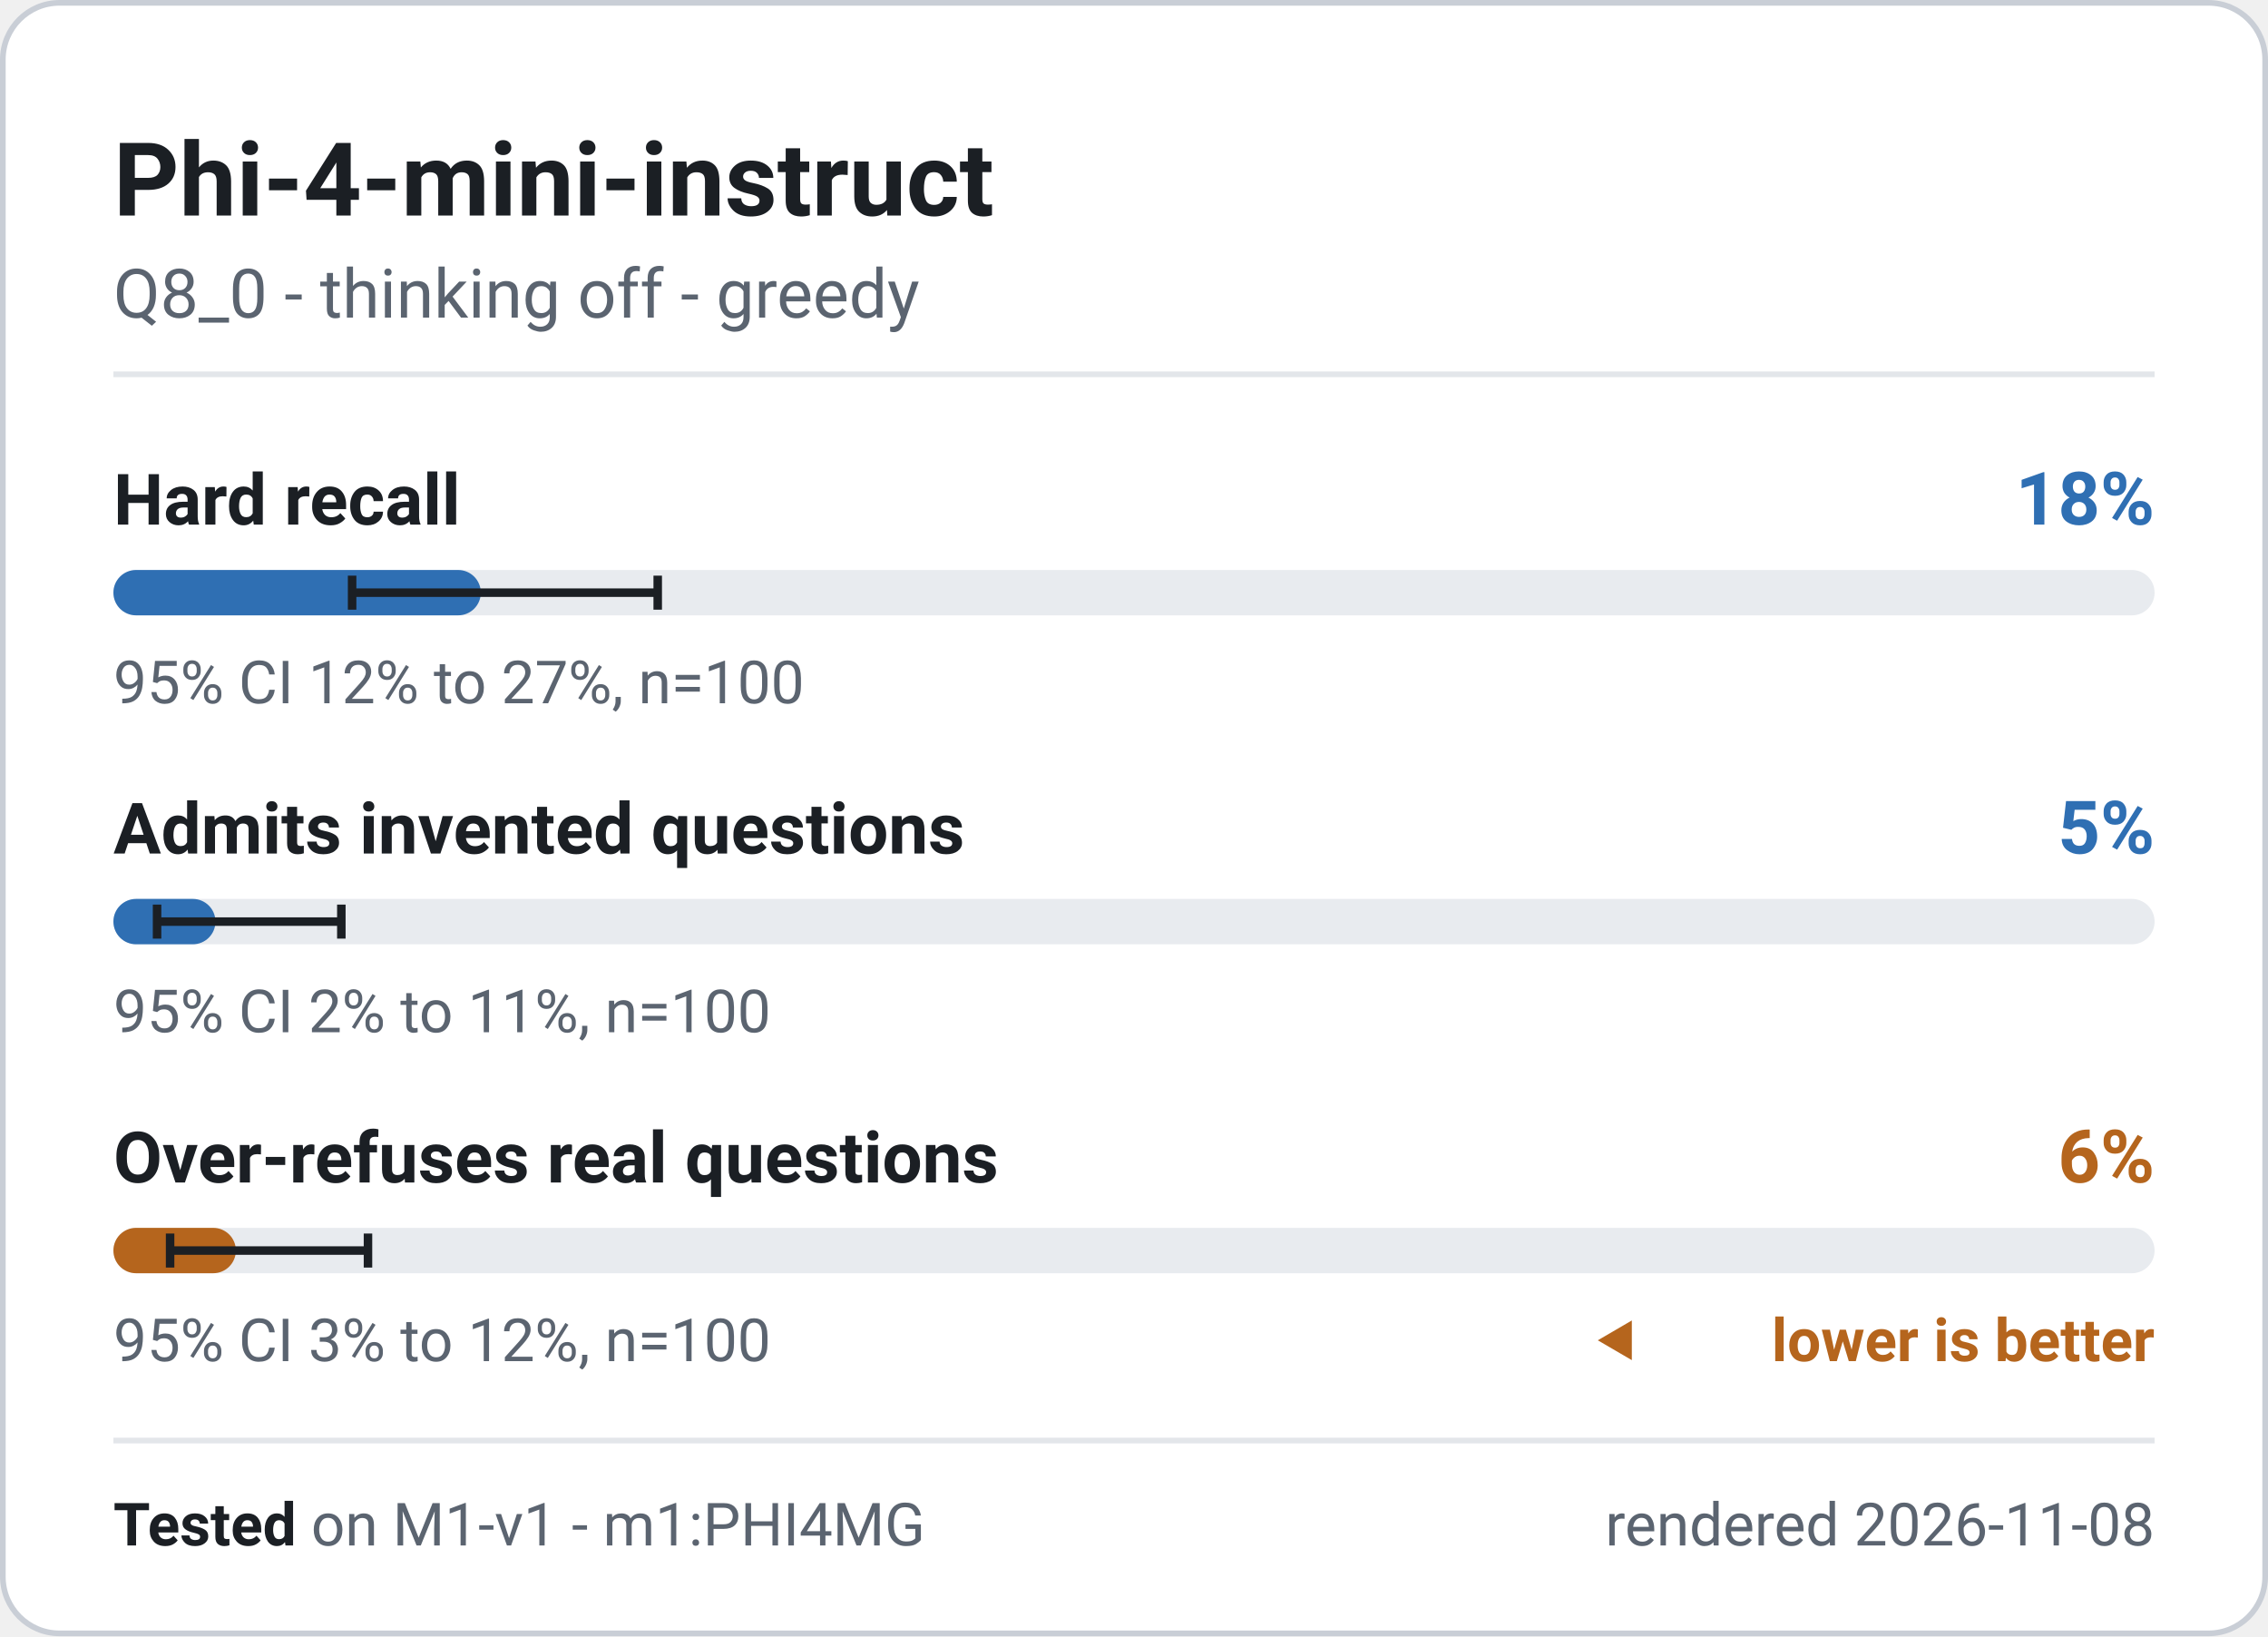
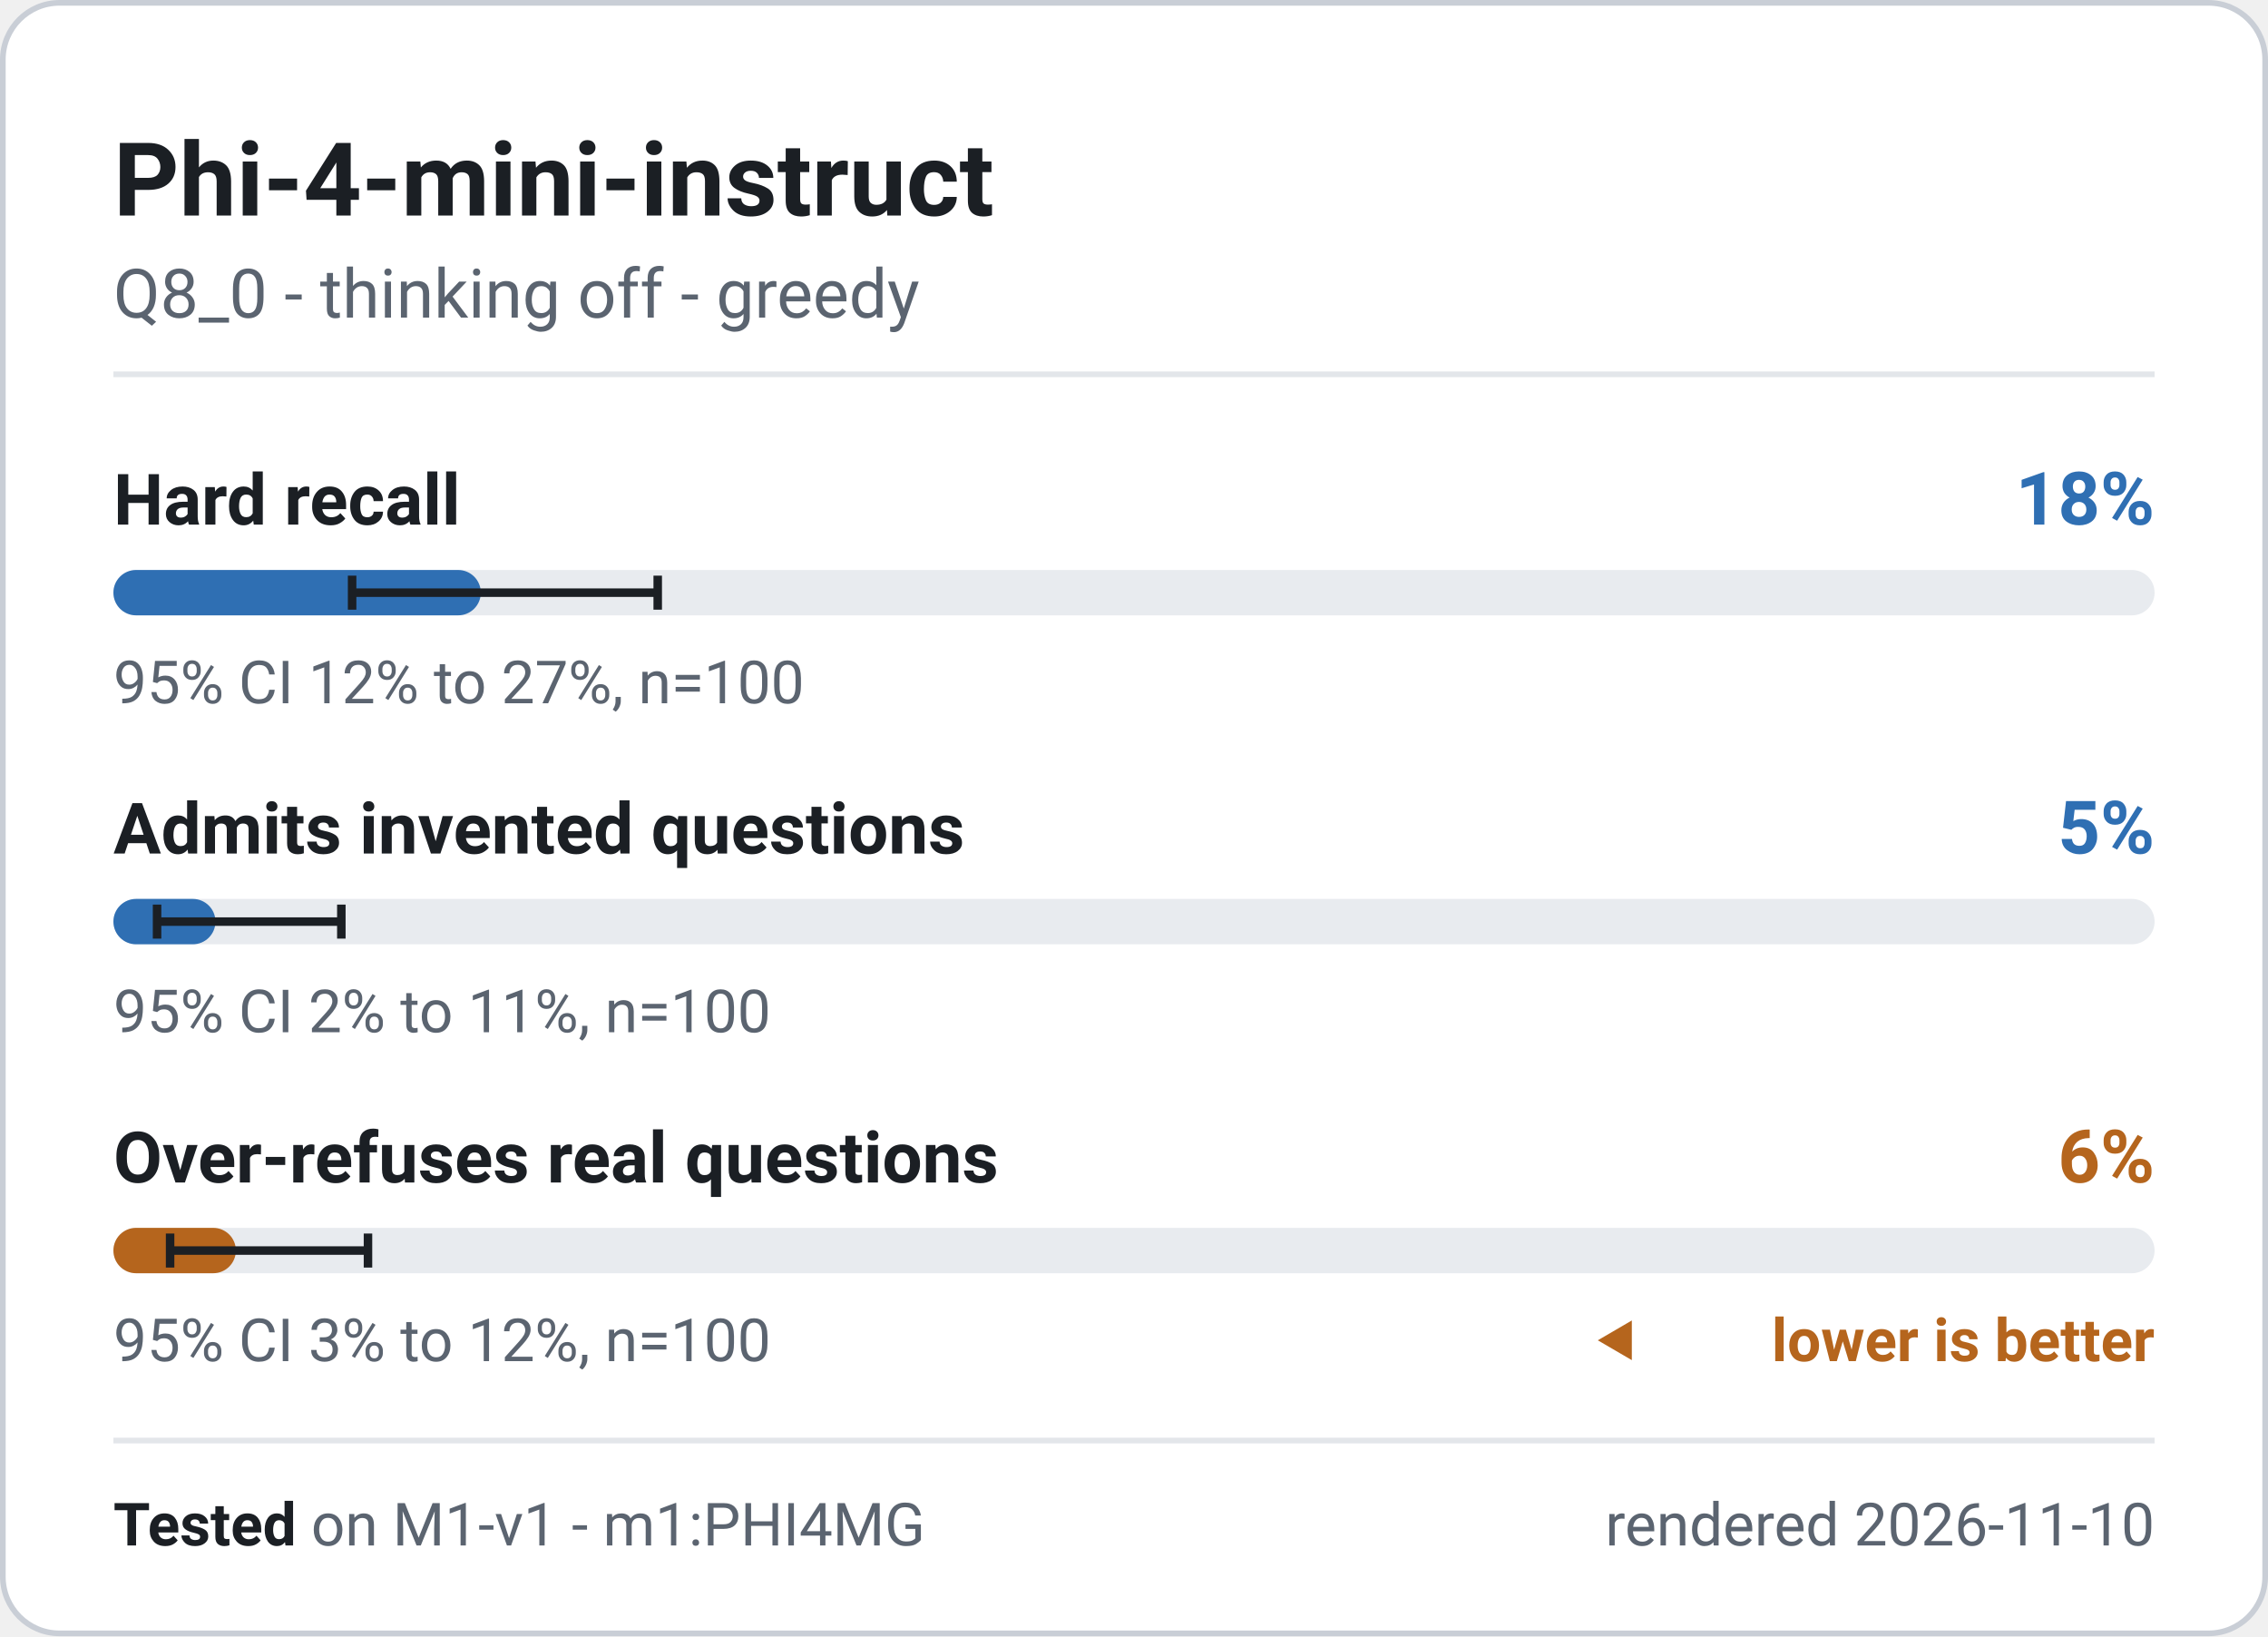
<svg xmlns="http://www.w3.org/2000/svg" width="400" height="288.5" viewBox="0 0 400 288.5" role="img" font-family="system-ui, -apple-system, 'Segoe UI', Roboto, 'Helvetica Neue', Arial, sans-serif" aria-label="Phi-4-mini-instruct - M1-v1 badge">
  <rect x="0.5" y="0.5" width="399" height="287.5" rx="10" fill="#ffffff" stroke="#c9ced6" stroke-width="1" />
  <text x="20" y="38" font-size="18" font-weight="700" fill="#1b1f24" text-anchor="start">Phi-4-mini-instruct</text>
  <text x="20" y="56" font-size="12" font-weight="400" fill="#5b6470" text-anchor="start">Q8_0 - thinking off - greedy</text>
  <line x1="20" y1="66" x2="380" y2="66" stroke="#e3e6ea" stroke-width="1" />
  <g class="meter" data-metric="M1-v1|knowledge.hard_acc" data-v="0.18" data-lo="0.117" data-hi="0.2667" data-n="100">
    <text x="20" y="92.5" font-size="12.5" font-weight="600" fill="#1b1f24" text-anchor="start">Hard recall</text>
    <text x="380" y="92.5" font-size="13" font-weight="700" fill="#2f6fb3" text-anchor="end">18%</text>
    <rect x="20" y="100.5" width="360" height="8" rx="4" fill="#e8ebef" />
    <rect x="20" y="100.5" width="64.8" height="8" rx="4" fill="#2f6fb3" />
    <path d="M62.1 101.5V107.5M62.1 104.5H116.0M116.0 101.5V107.5" stroke="#1b1f24" stroke-width="1.5" fill="none" />
    <text x="20" y="124" font-size="10.5" font-weight="400" fill="#5b6470" text-anchor="start">95% CI 12% to 27%, n=100</text>
  </g>
  <g class="meter" data-metric="M1-v1|honesty.invented_refusal_lenient" data-v="0.05" data-lo="0.0215" data-hi="0.1118" data-n="100">
    <text x="20" y="150.5" font-size="12.5" font-weight="600" fill="#1b1f24" text-anchor="start">Admits invented questions</text>
    <text x="380" y="150.5" font-size="13" font-weight="700" fill="#2f6fb3" text-anchor="end">5%</text>
    <rect x="20" y="158.5" width="360" height="8" rx="4" fill="#e8ebef" />
    <rect x="20" y="158.5" width="18.0" height="8" rx="4" fill="#2f6fb3" />
    <path d="M27.7 159.5V165.5M27.7 162.5H60.2M60.2 159.5V165.5" stroke="#1b1f24" stroke-width="1.5" fill="none" />
    <text x="20" y="182" font-size="10.5" font-weight="400" fill="#5b6470" text-anchor="start">95% CI 2% to 11%, n=100</text>
  </g>
-   <g class="meter" data-metric="M1-v1|honesty.overabstain_hard" data-v="0.06" data-lo="0.0278" data-hi="0.1248" data-n="100">
+   <g class="meter" data-metric="M1-v1|honesty.overabstain_hard_lenient" data-v="0.06" data-lo="0.0278" data-hi="0.1248" data-n="100">
    <text x="20" y="208.5" font-size="12.5" font-weight="600" fill="#1b1f24" text-anchor="start">Over-refuses real questions</text>
    <text x="380" y="208.5" font-size="13" font-weight="700" fill="#b5651d" text-anchor="end">6%</text>
    <rect x="20" y="216.5" width="360" height="8" rx="4" fill="#e8ebef" />
    <rect x="20" y="216.5" width="21.6" height="8" rx="4" fill="#b5651d" />
    <path d="M30.0 217.5V223.5M30.0 220.5H64.9M64.9 217.5V223.5" stroke="#1b1f24" stroke-width="1.5" fill="none" />
    <text x="20" y="240" font-size="10.5" font-weight="400" fill="#5b6470" text-anchor="start">95% CI 3% to 12%, n=100</text>
    <path d="M281.8 236.325l6 -3.5v7z" fill="#b5651d" />
    <text x="380" y="240" font-size="10.5" font-weight="600" fill="#b5651d" text-anchor="end">lower is better</text>
  </g>
  <line x1="20" y1="254" x2="380" y2="254" stroke="#e3e6ea" stroke-width="1" />
  <text x="20" y="272.5" font-size="10.5" fill="#5b6470">
    <tspan font-weight="700" fill="#1b1f24">Tested</tspan> on M1-v1 - m1:PHI4MG</text>
-   <text x="380" y="272.5" font-size="10.5" font-weight="400" fill="#5b6470" text-anchor="end">rendered 2026-11-08</text>
+   <text x="380" y="272.5" font-size="10.5" font-weight="400" fill="#5b6470" text-anchor="end">rendered 2026-11-10</text>
</svg>
